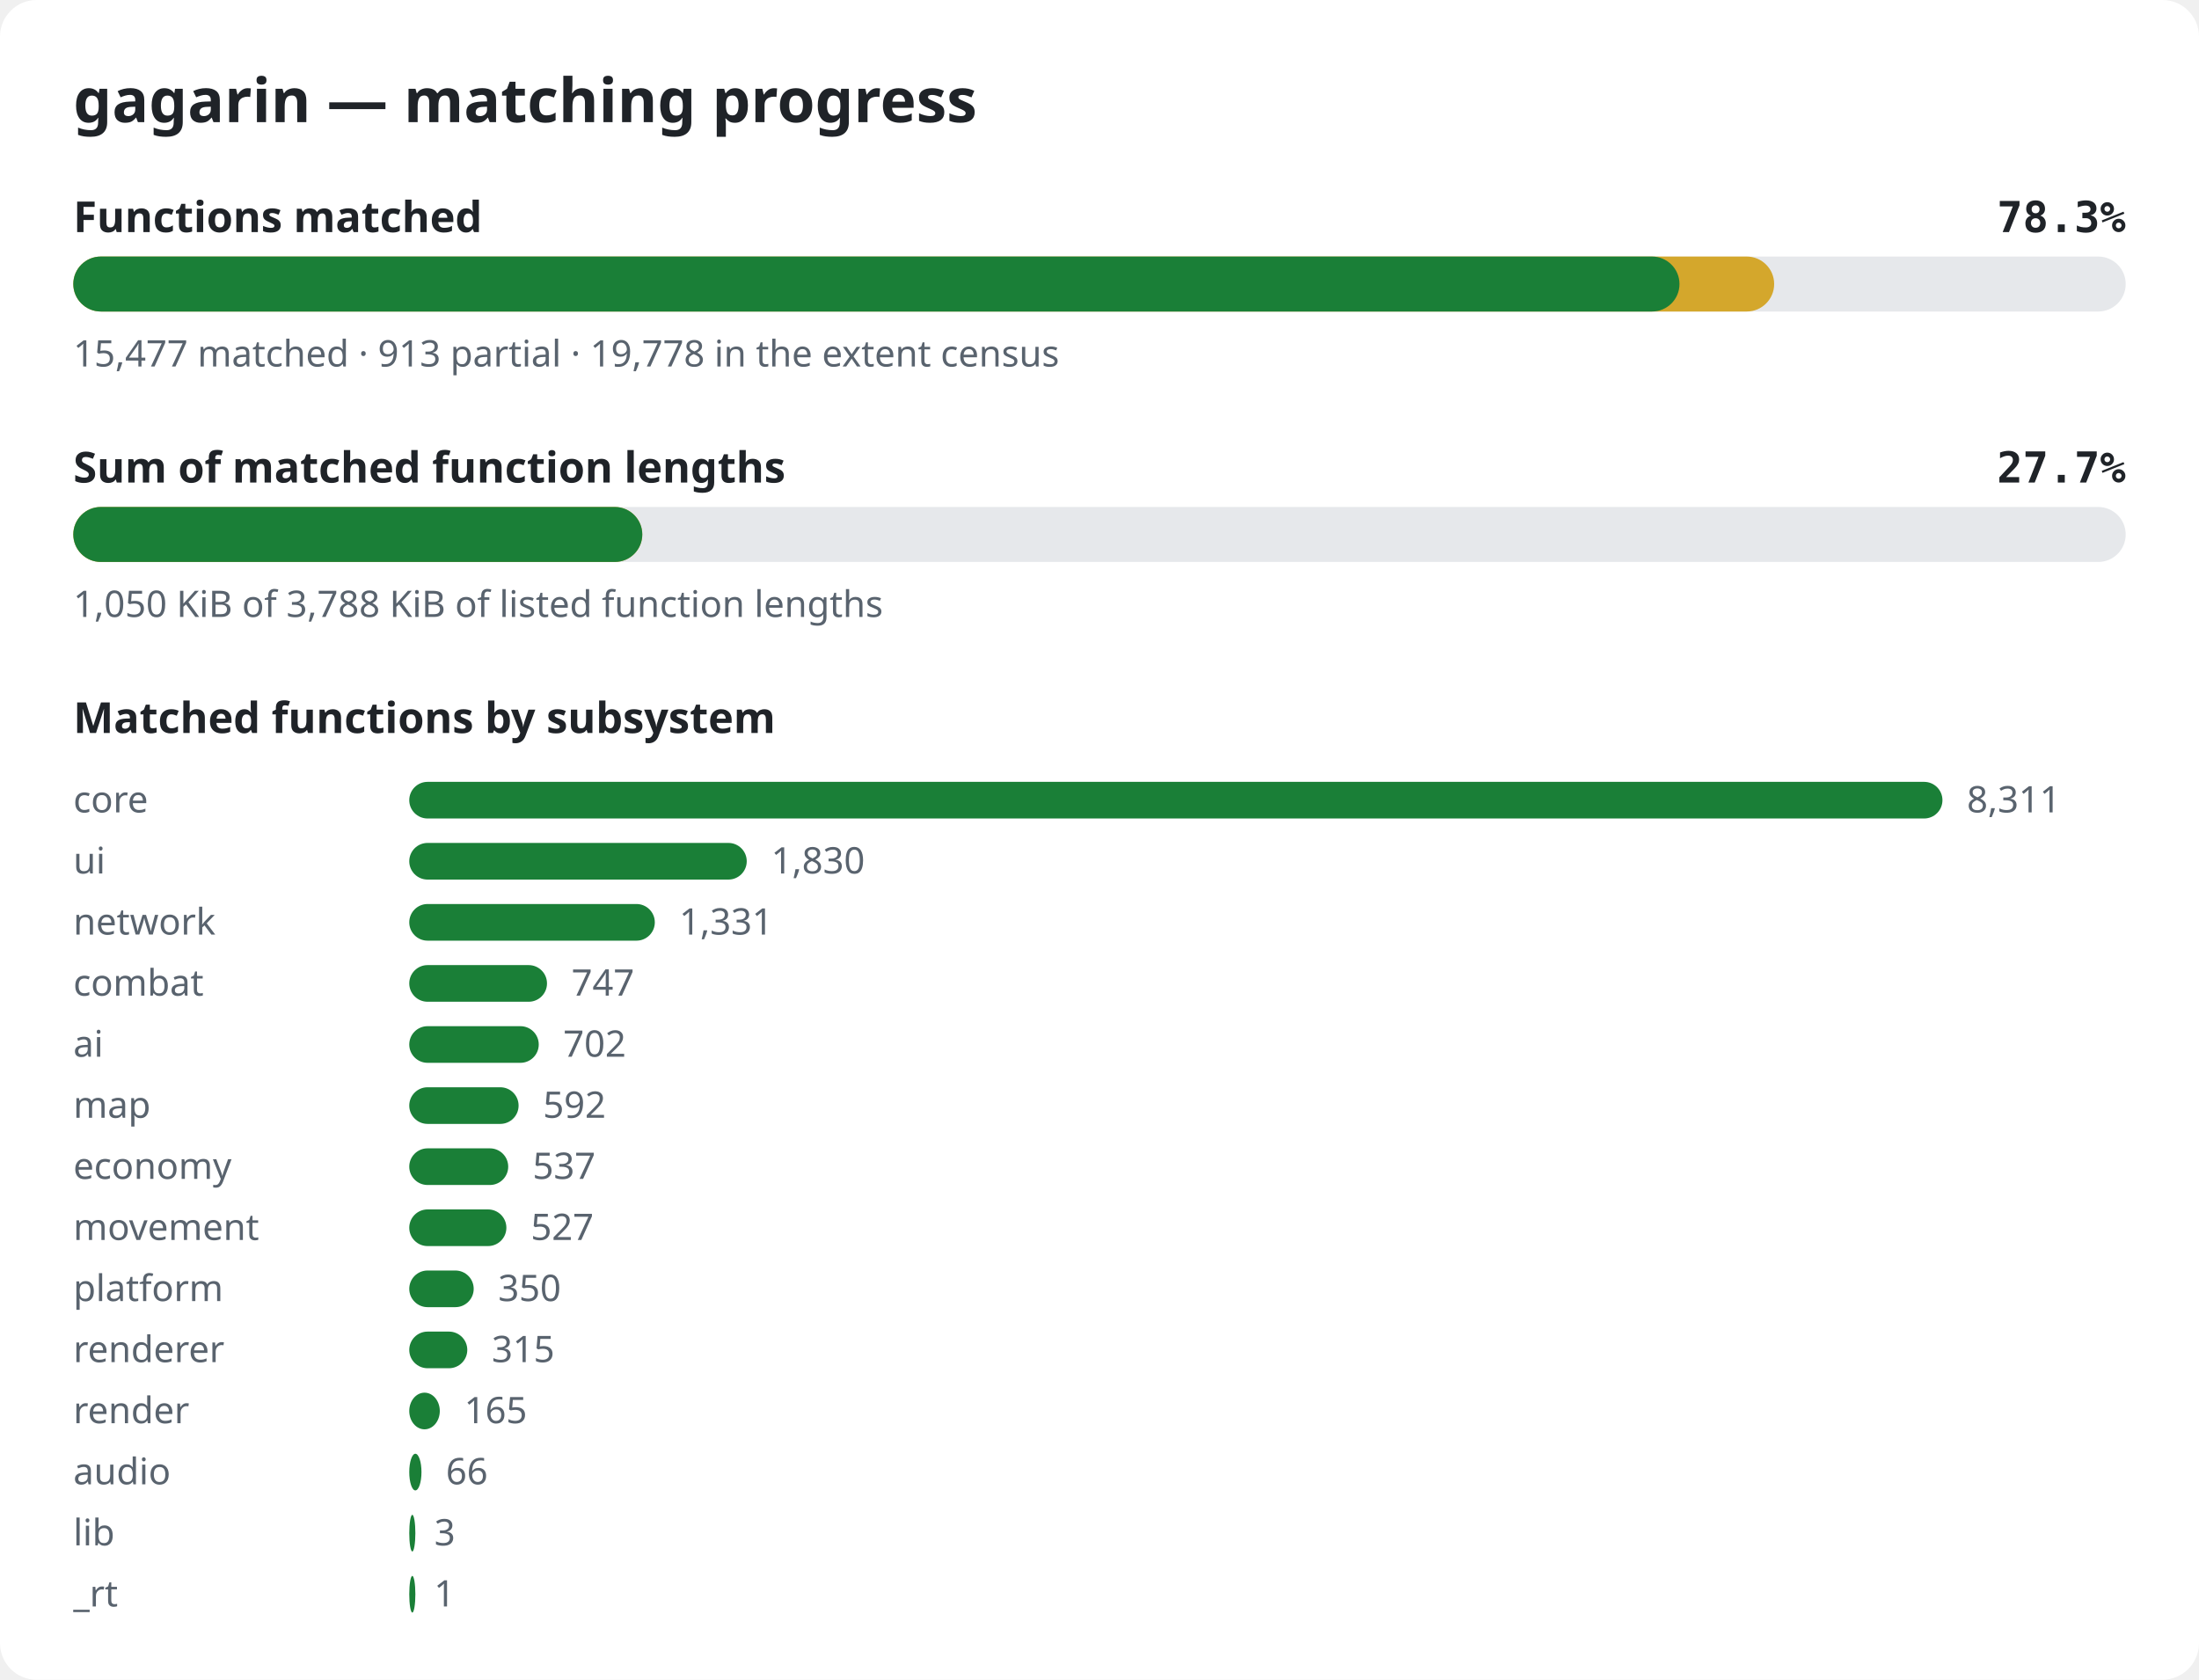
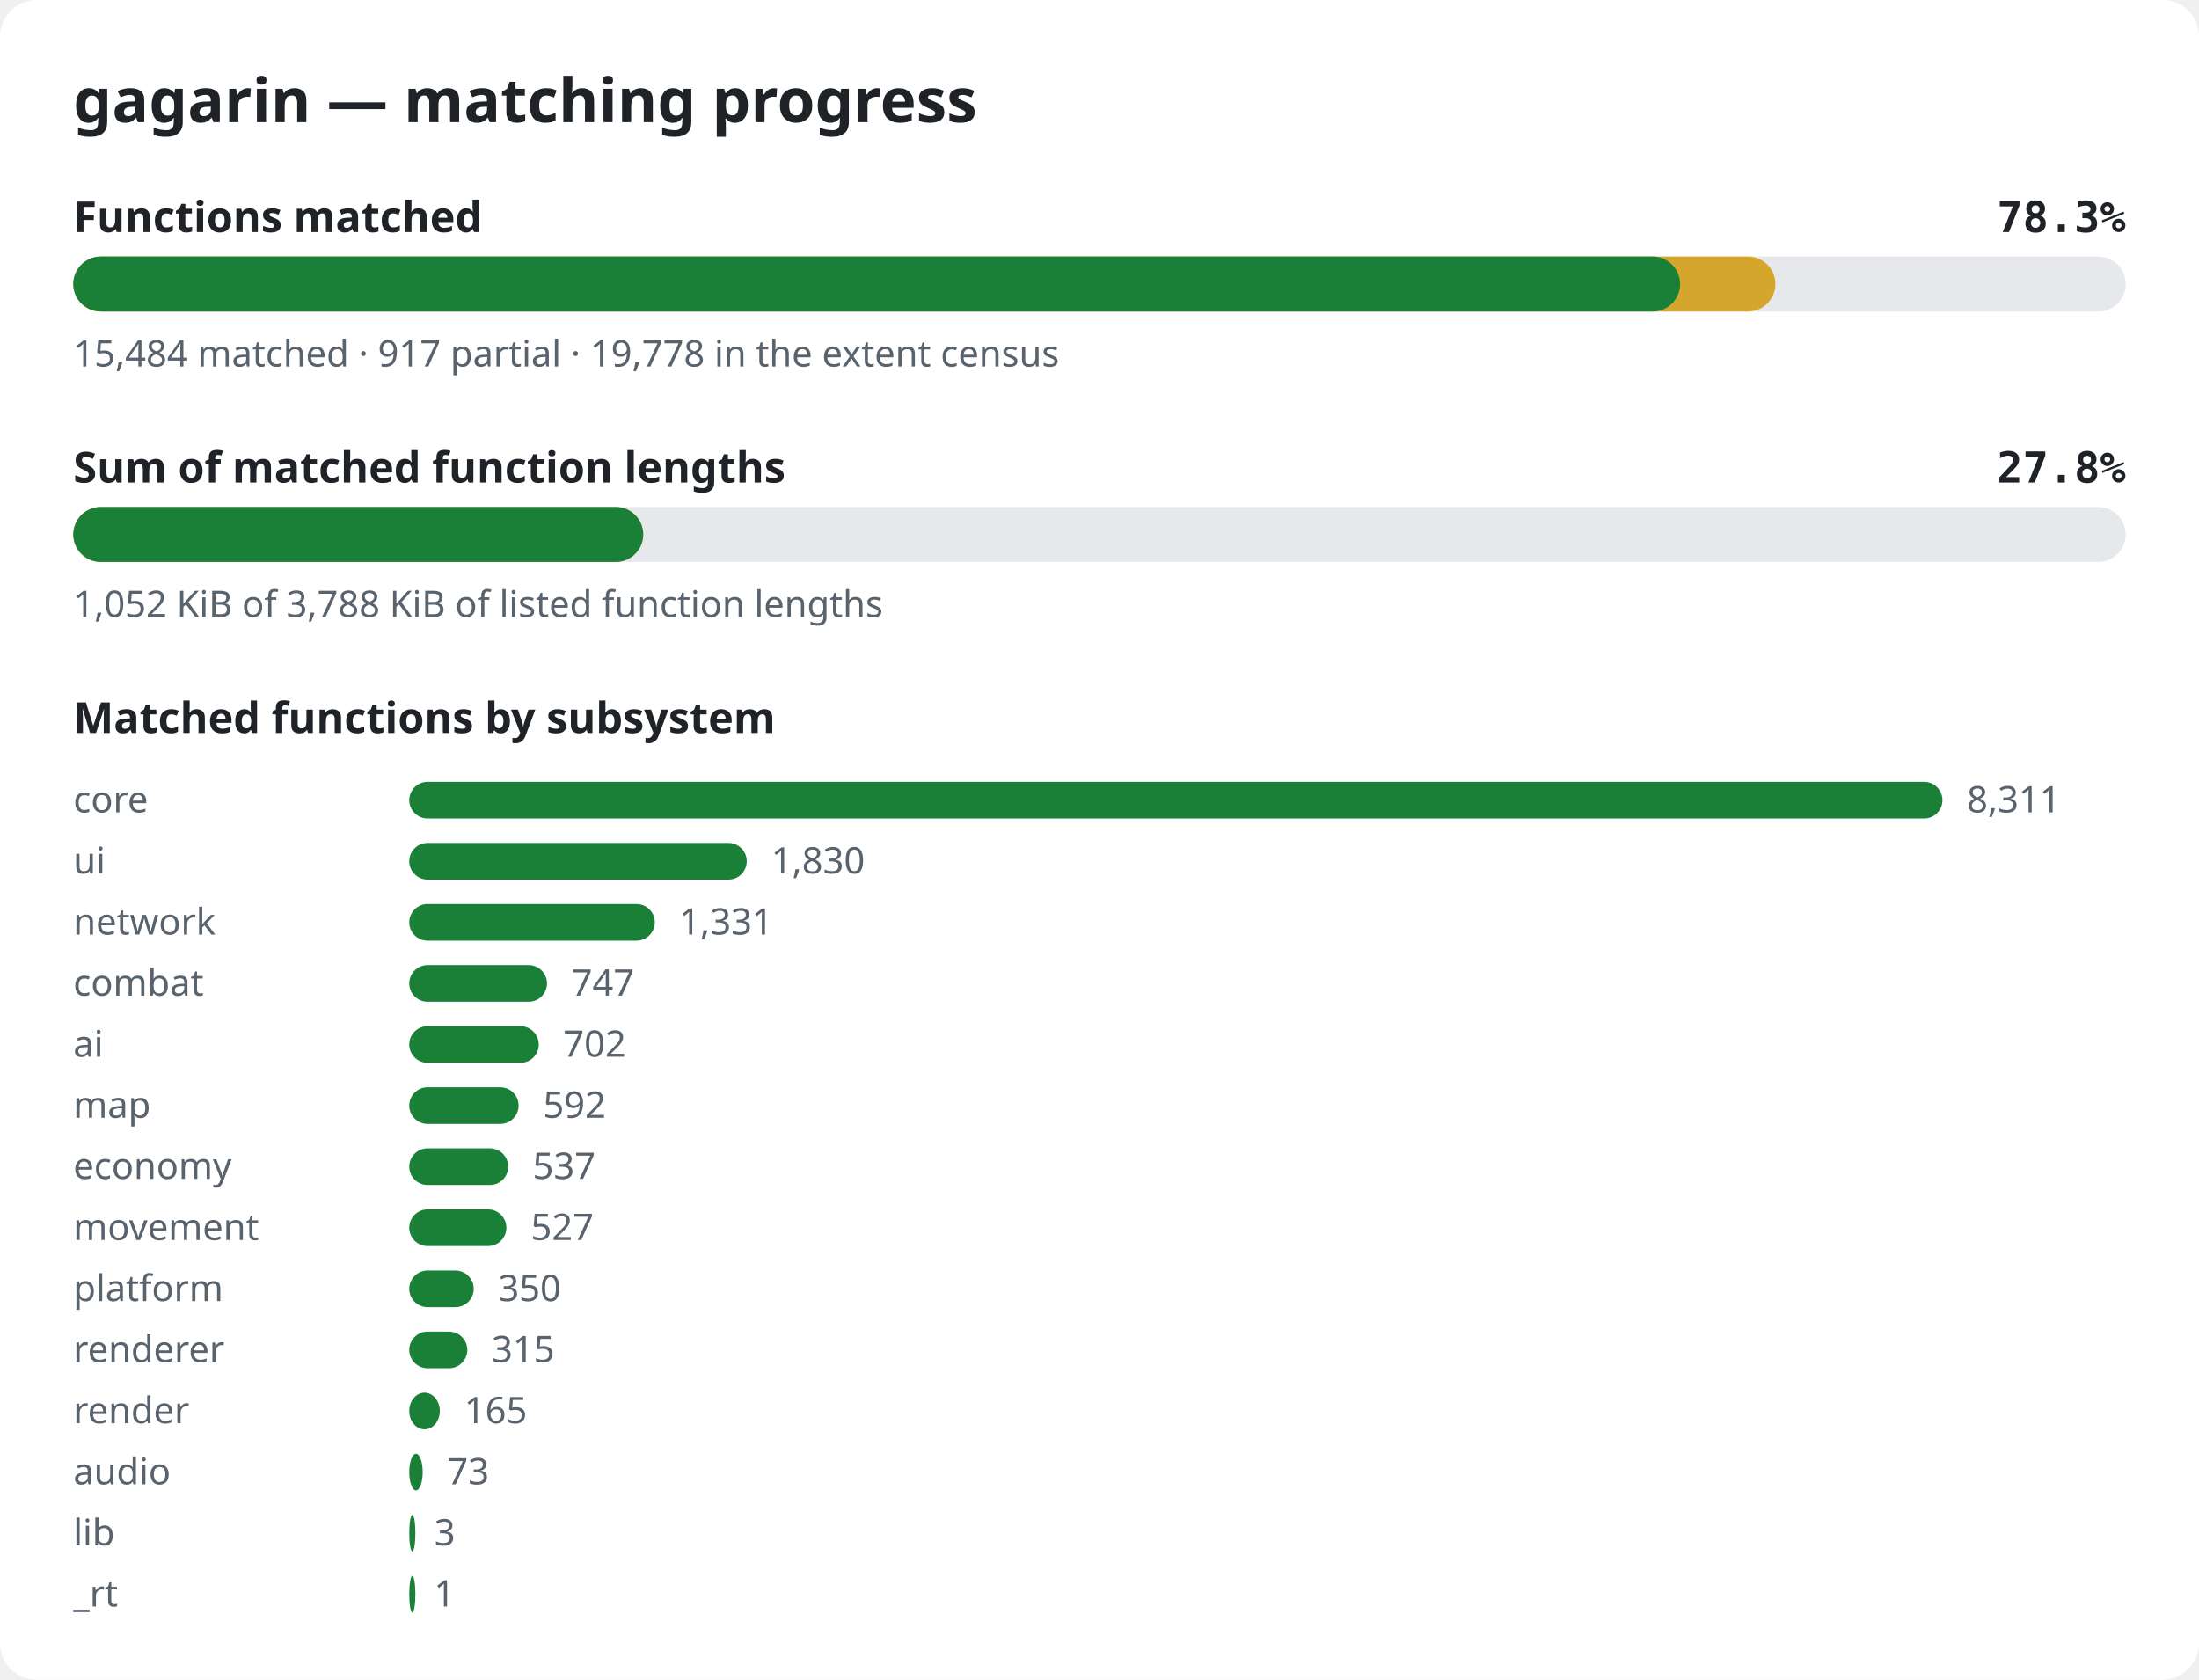
<svg xmlns="http://www.w3.org/2000/svg" width="720" height="550" viewBox="0 0 720 550" role="img" aria-label="gagarin matching progress">
  <style>.bg{fill:#ffffff}.title{font:600 20px sans-serif;fill:#1f2328}.label{font:600 14px sans-serif;fill:#1f2328}.pct{font:600 14px monospace;fill:#1f2328}.note{font:12px sans-serif;fill:#59636e}.track{fill:#e6e8eb}.done{fill:#1a7f37}.partial{fill:#d4a72c}@media (prefers-color-scheme: dark){.bg{fill:#0d1117}.title,.label,.pct{fill:#e6edf3}.note{fill:#9198a1}.track{fill:#262c36}.done{fill:#3fb950}.partial{fill:#d29922}}</style>
  <rect width="720" height="550" rx="12" class="bg" />
  <text x="24" y="40" class="title">gagarin — matching progress</text>
  <text x="24" y="76" class="label">Functions matched</text>
  <text x="696" y="76" class="pct" text-anchor="end">78.3%</text>
  <rect x="24" y="84" width="672" height="18" rx="9" class="track" />
-   <rect x="24" y="84" width="556.9" height="18" rx="9" class="partial" />
-   <rect x="24" y="84" width="525.9" height="18" rx="9" class="done" />
-   <text x="24" y="120" class="note">15,477 matched · 913 partial · 19,778 in the extent census</text>
+   <rect x="24" y="84" width="557.3" height="18" rx="9" class="partial" />
+   <rect x="24" y="84" width="526.1" height="18" rx="9" class="done" />
+   <text x="24" y="120" class="note">15,484 matched · 917 partial · 19,778 in the extent census</text>
  <text x="24" y="158" class="label">Sum of matched function lengths</text>
-   <text x="696" y="158" class="pct" text-anchor="end">27.7%</text>
+   <text x="696" y="158" class="pct" text-anchor="end">27.8%</text>
  <rect x="24" y="166" width="672" height="18" rx="9" class="track" />
-   <rect x="24" y="166" width="186.3" height="18" rx="9" class="partial" />
-   <rect x="24" y="166" width="186.3" height="18" rx="9" class="done" />
-   <text x="24" y="202" class="note">1,050 KiB of 3,788 KiB of listed function lengths</text>
+   <rect x="24" y="166" width="186.6" height="18" rx="9" class="partial" />
+   <rect x="24" y="166" width="186.6" height="18" rx="9" class="done" />
+   <text x="24" y="202" class="note">1,052 KiB of 3,788 KiB of listed function lengths</text>
  <text x="24" y="240" class="label">Matched functions by subsystem</text>
  <text x="24" y="266" class="note">core</text>
  <rect x="134" y="256" width="502.0" height="12" rx="6" class="done" />
  <text x="644.0" y="266" class="note">8,311</text>
  <text x="24" y="286" class="note">ui</text>
  <rect x="134" y="276" width="110.5" height="12" rx="6" class="done" />
  <text x="252.5" y="286" class="note">1,830</text>
  <text x="24" y="306" class="note">network</text>
  <rect x="134" y="296" width="80.4" height="12" rx="6" class="done" />
  <text x="222.4" y="306" class="note">1,331</text>
  <text x="24" y="326" class="note">combat</text>
  <rect x="134" y="316" width="45.1" height="12" rx="6" class="done" />
  <text x="187.1" y="326" class="note">747</text>
  <text x="24" y="346" class="note">ai</text>
  <rect x="134" y="336" width="42.4" height="12" rx="6" class="done" />
  <text x="184.4" y="346" class="note">702</text>
  <text x="24" y="366" class="note">map</text>
  <rect x="134" y="356" width="35.8" height="12" rx="6" class="done" />
  <text x="177.8" y="366" class="note">592</text>
  <text x="24" y="386" class="note">economy</text>
  <rect x="134" y="376" width="32.4" height="12" rx="6" class="done" />
  <text x="174.4" y="386" class="note">537</text>
  <text x="24" y="406" class="note">movement</text>
  <rect x="134" y="396" width="31.8" height="12" rx="6" class="done" />
  <text x="173.8" y="406" class="note">527</text>
  <text x="24" y="426" class="note">platform</text>
  <rect x="134" y="416" width="21.1" height="12" rx="6" class="done" />
  <text x="163.1" y="426" class="note">350</text>
  <text x="24" y="446" class="note">renderer</text>
  <rect x="134" y="436" width="19.0" height="12" rx="6" class="done" />
  <text x="161.0" y="446" class="note">315</text>
  <text x="24" y="466" class="note">render</text>
  <rect x="134" y="456" width="10.0" height="12" rx="6" class="done" />
  <text x="152.0" y="466" class="note">165</text>
  <text x="24" y="486" class="note">audio</text>
-   <rect x="134" y="476" width="4.0" height="12" rx="6" class="done" />
-   <text x="146.0" y="486" class="note">66</text>
+   <rect x="134" y="476" width="4.4" height="12" rx="6" class="done" />
+   <text x="146.4" y="486" class="note">73</text>
  <text x="24" y="506" class="note">lib</text>
  <rect x="134" y="496" width="2.0" height="12" rx="6" class="done" />
  <text x="142.2" y="506" class="note">3</text>
  <text x="24" y="526" class="note">_rt</text>
  <rect x="134" y="516" width="2.0" height="12" rx="6" class="done" />
  <text x="142.1" y="526" class="note">1</text>
</svg>
